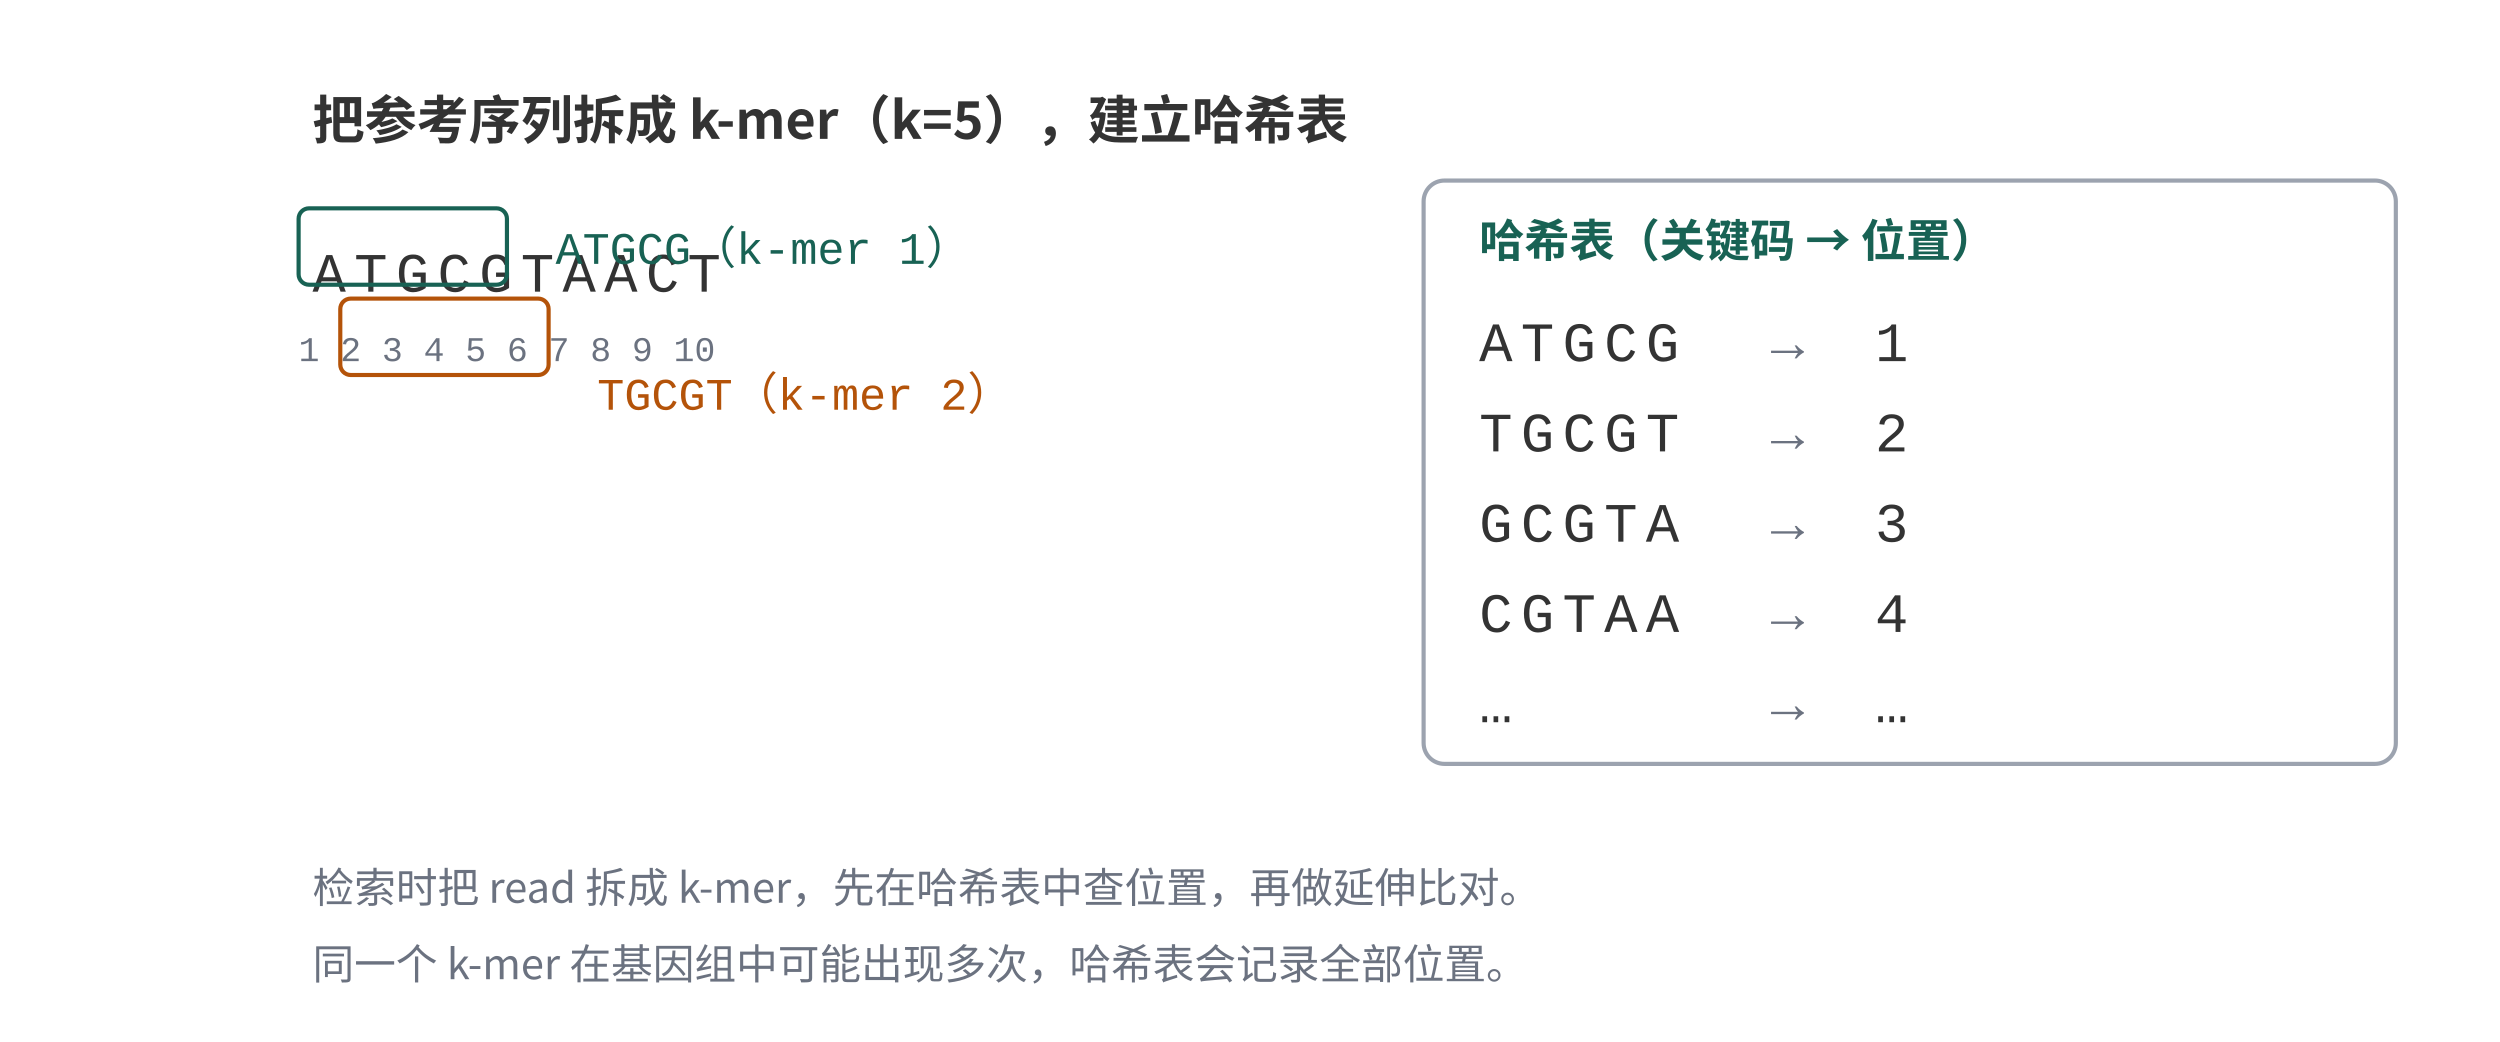
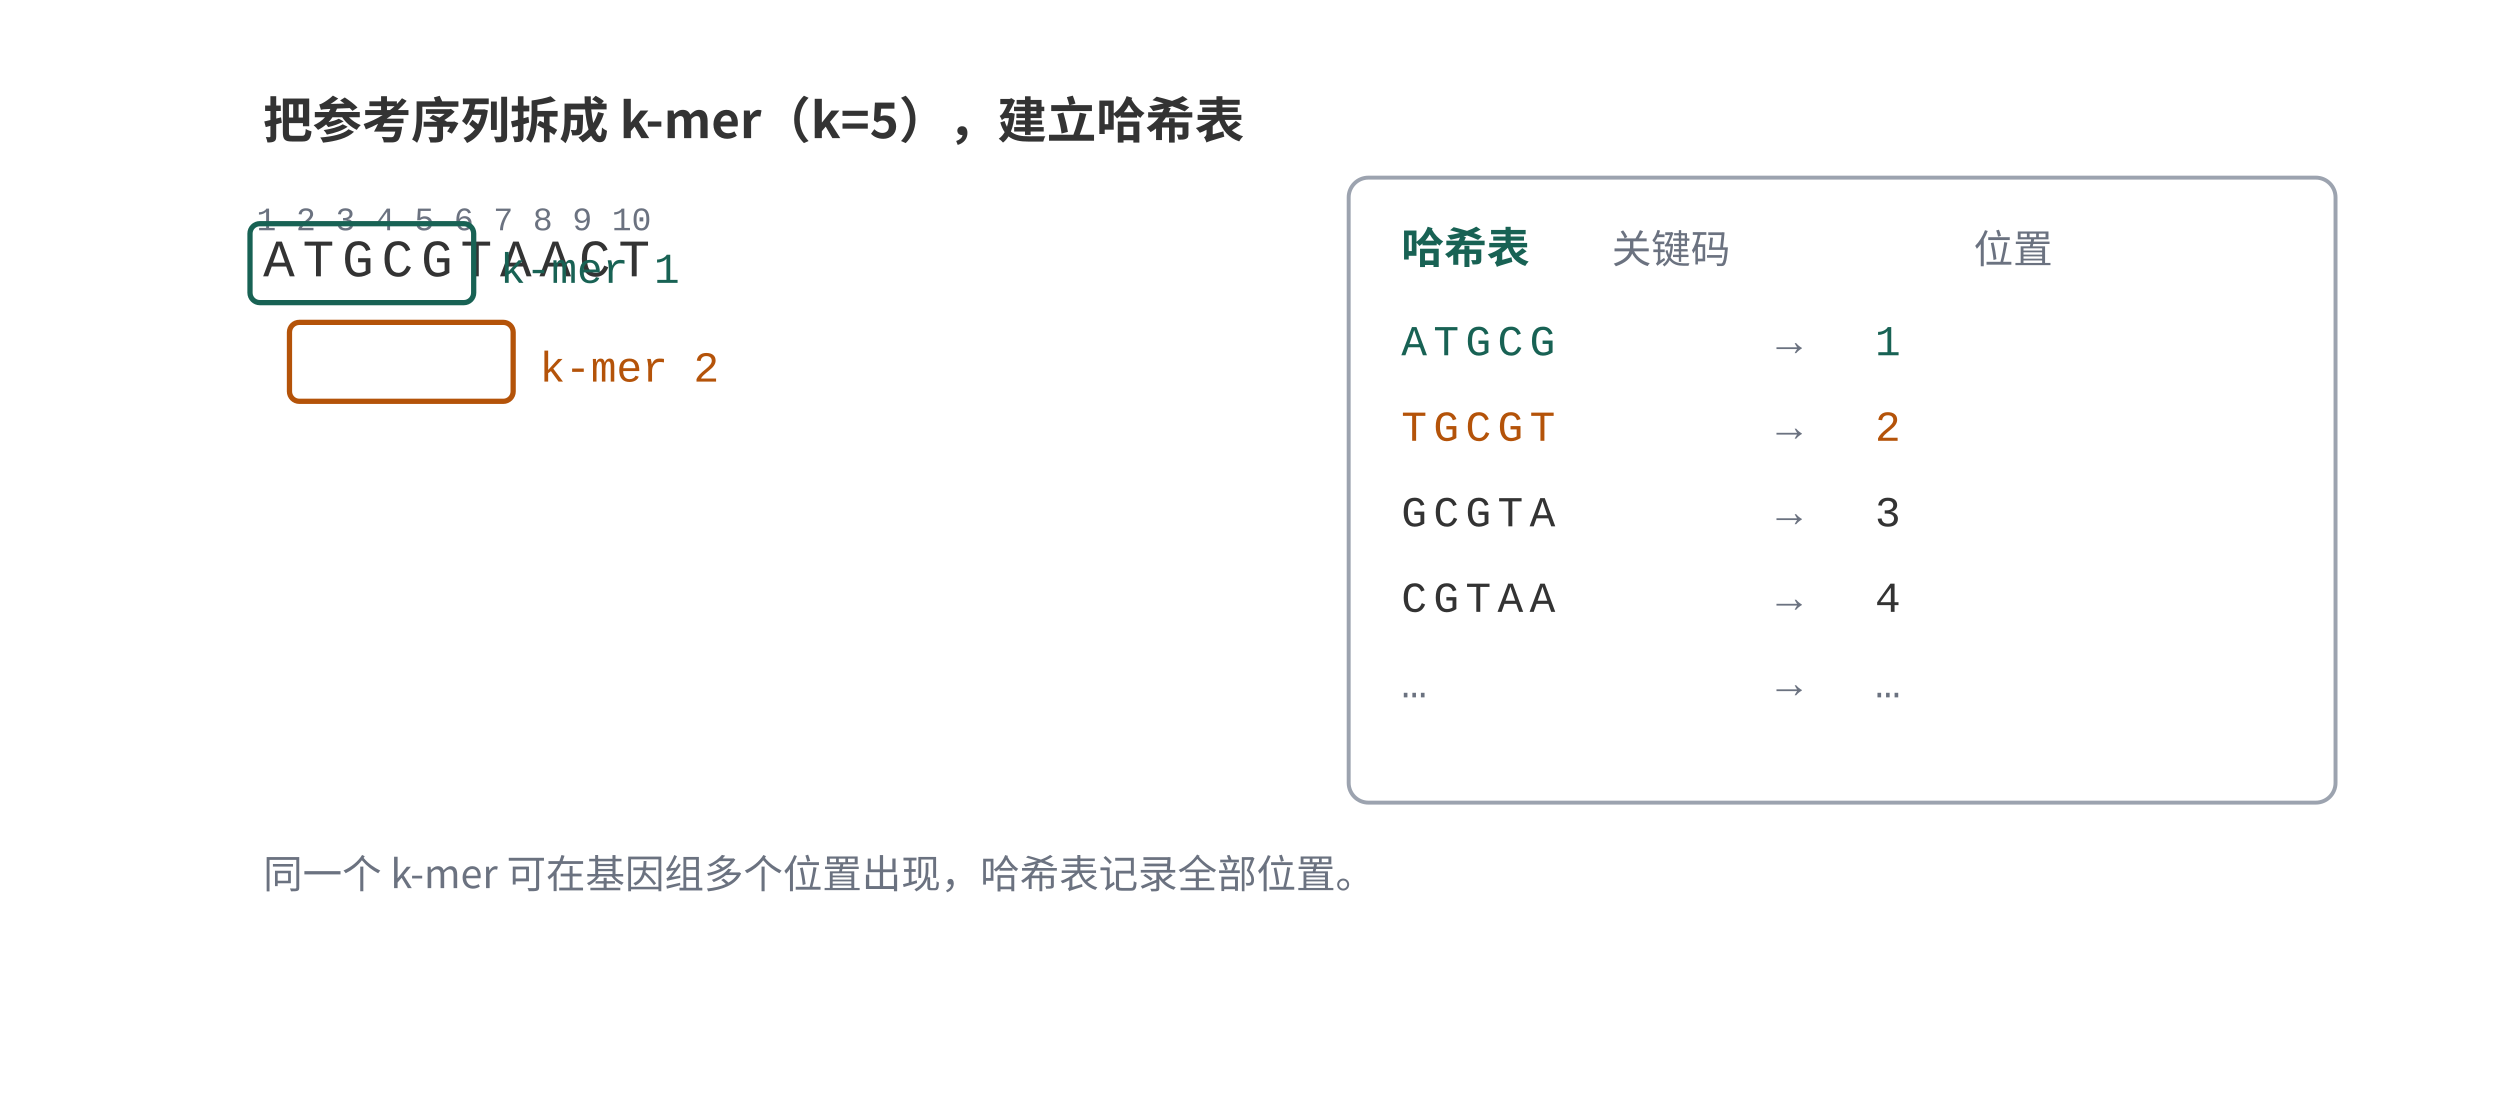
- <svg xmlns="http://www.w3.org/2000/svg" viewBox="0 0 720 300" role="img" aria-labelledby="t d">
-   <text x="90" y="40" font-family="'PingFang SC', 'Hiragino Sans GB', 'Microsoft YaHei', 'Noto Sans CJK SC', sans-serif" font-size="15" fill="#333333" font-weight="bold" text-anchor="start">把参考序列拆成 k-mer（k=5），建立哈希表</text>
-   <text x="90" y="84" font-family="ui-monospace, 'SFMono-Regular', Menlo, Consolas, 'Liberation Mono', monospace" font-size="16" fill="#333333" font-weight="normal" text-anchor="start">A</text>
-   <text x="102" y="84" font-family="ui-monospace, 'SFMono-Regular', Menlo, Consolas, 'Liberation Mono', monospace" font-size="16" fill="#333333" font-weight="normal" text-anchor="start">T</text>
-   <text x="114" y="84" font-family="ui-monospace, 'SFMono-Regular', Menlo, Consolas, 'Liberation Mono', monospace" font-size="16" fill="#333333" font-weight="normal" text-anchor="start">G</text>
-   <text x="126" y="84" font-family="ui-monospace, 'SFMono-Regular', Menlo, Consolas, 'Liberation Mono', monospace" font-size="16" fill="#333333" font-weight="normal" text-anchor="start">C</text>
-   <text x="138" y="84" font-family="ui-monospace, 'SFMono-Regular', Menlo, Consolas, 'Liberation Mono', monospace" font-size="16" fill="#333333" font-weight="normal" text-anchor="start">G</text>
-   <text x="150" y="84" font-family="ui-monospace, 'SFMono-Regular', Menlo, Consolas, 'Liberation Mono', monospace" font-size="16" fill="#333333" font-weight="normal" text-anchor="start">T</text>
-   <text x="162" y="84" font-family="ui-monospace, 'SFMono-Regular', Menlo, Consolas, 'Liberation Mono', monospace" font-size="16" fill="#333333" font-weight="normal" text-anchor="start">A</text>
-   <text x="174" y="84" font-family="ui-monospace, 'SFMono-Regular', Menlo, Consolas, 'Liberation Mono', monospace" font-size="16" fill="#333333" font-weight="normal" text-anchor="start">A</text>
-   <text x="186" y="84" font-family="ui-monospace, 'SFMono-Regular', Menlo, Consolas, 'Liberation Mono', monospace" font-size="16" fill="#333333" font-weight="normal" text-anchor="start">C</text>
-   <text x="198" y="84" font-family="ui-monospace, 'SFMono-Regular', Menlo, Consolas, 'Liberation Mono', monospace" font-size="16" fill="#333333" font-weight="normal" text-anchor="start">T</text>
-   <text x="86" y="104" font-family="ui-monospace, 'SFMono-Regular', Menlo, Consolas, 'Liberation Mono', monospace" font-size="10" fill="#6b7280" font-weight="normal" text-anchor="start">1</text>
-   <text x="98" y="104" font-family="ui-monospace, 'SFMono-Regular', Menlo, Consolas, 'Liberation Mono', monospace" font-size="10" fill="#6b7280" font-weight="normal" text-anchor="start">2</text>
-   <text x="110" y="104" font-family="ui-monospace, 'SFMono-Regular', Menlo, Consolas, 'Liberation Mono', monospace" font-size="10" fill="#6b7280" font-weight="normal" text-anchor="start">3</text>
-   <text x="122" y="104" font-family="ui-monospace, 'SFMono-Regular', Menlo, Consolas, 'Liberation Mono', monospace" font-size="10" fill="#6b7280" font-weight="normal" text-anchor="start">4</text>
-   <text x="134" y="104" font-family="ui-monospace, 'SFMono-Regular', Menlo, Consolas, 'Liberation Mono', monospace" font-size="10" fill="#6b7280" font-weight="normal" text-anchor="start">5</text>
-   <text x="146" y="104" font-family="ui-monospace, 'SFMono-Regular', Menlo, Consolas, 'Liberation Mono', monospace" font-size="10" fill="#6b7280" font-weight="normal" text-anchor="start">6</text>
-   <text x="158" y="104" font-family="ui-monospace, 'SFMono-Regular', Menlo, Consolas, 'Liberation Mono', monospace" font-size="10" fill="#6b7280" font-weight="normal" text-anchor="start">7</text>
-   <text x="170" y="104" font-family="ui-monospace, 'SFMono-Regular', Menlo, Consolas, 'Liberation Mono', monospace" font-size="10" fill="#6b7280" font-weight="normal" text-anchor="start">8</text>
-   <text x="182" y="104" font-family="ui-monospace, 'SFMono-Regular', Menlo, Consolas, 'Liberation Mono', monospace" font-size="10" fill="#6b7280" font-weight="normal" text-anchor="start">9</text>
-   <text x="194" y="104" font-family="ui-monospace, 'SFMono-Regular', Menlo, Consolas, 'Liberation Mono', monospace" font-size="10" fill="#6b7280" font-weight="normal" text-anchor="start">10</text>
-   <rect x="86" y="60" width="60" height="22" rx="3" fill="none" stroke="#186254" stroke-width="1.2" />
-   <rect x="98" y="86" width="60" height="22" rx="3" fill="none" stroke="#b45309" stroke-width="1.2" />
-   <text x="160" y="76" font-family="ui-monospace, 'SFMono-Regular', Menlo, Consolas, 'Liberation Mono', monospace" font-size="13" fill="#186254" font-weight="normal" text-anchor="start">ATGCG（k-mer 1）</text>
-   <text x="172" y="118" font-family="ui-monospace, 'SFMono-Regular', Menlo, Consolas, 'Liberation Mono', monospace" font-size="13" fill="#b45309" font-weight="normal" text-anchor="start">TGCGT（k-mer 2）</text>
-   <rect x="410" y="52" width="280" height="168" rx="6" fill="none" stroke="#9ca3af" stroke-width="1.2" />
-   <text x="426" y="74" font-family="'PingFang SC', 'Hiragino Sans GB', 'Microsoft YaHei', 'Noto Sans CJK SC', sans-serif" font-size="13" fill="#186254" font-weight="bold" text-anchor="start">哈希表（关键码 → 位置）</text>
-   <text x="426" y="104" font-family="ui-monospace, 'SFMono-Regular', Menlo, Consolas, 'Liberation Mono', monospace" font-size="16" fill="#333333" font-weight="normal" text-anchor="start">A</text>
-   <text x="438" y="104" font-family="ui-monospace, 'SFMono-Regular', Menlo, Consolas, 'Liberation Mono', monospace" font-size="16" fill="#333333" font-weight="normal" text-anchor="start">T</text>
-   <text x="450" y="104" font-family="ui-monospace, 'SFMono-Regular', Menlo, Consolas, 'Liberation Mono', monospace" font-size="16" fill="#333333" font-weight="normal" text-anchor="start">G</text>
-   <text x="462" y="104" font-family="ui-monospace, 'SFMono-Regular', Menlo, Consolas, 'Liberation Mono', monospace" font-size="16" fill="#333333" font-weight="normal" text-anchor="start">C</text>
-   <text x="474" y="104" font-family="ui-monospace, 'SFMono-Regular', Menlo, Consolas, 'Liberation Mono', monospace" font-size="16" fill="#333333" font-weight="normal" text-anchor="start">G</text>
-   <text x="510" y="104" font-family="ui-monospace, 'SFMono-Regular', Menlo, Consolas, 'Liberation Mono', monospace" font-size="16" fill="#6b7280" font-weight="normal" text-anchor="start">→</text>
-   <text x="540" y="104" font-family="ui-monospace, 'SFMono-Regular', Menlo, Consolas, 'Liberation Mono', monospace" font-size="16" fill="#333333" font-weight="normal" text-anchor="start">1</text>
-   <text x="426" y="130" font-family="ui-monospace, 'SFMono-Regular', Menlo, Consolas, 'Liberation Mono', monospace" font-size="16" fill="#333333" font-weight="normal" text-anchor="start">T</text>
-   <text x="438" y="130" font-family="ui-monospace, 'SFMono-Regular', Menlo, Consolas, 'Liberation Mono', monospace" font-size="16" fill="#333333" font-weight="normal" text-anchor="start">G</text>
-   <text x="450" y="130" font-family="ui-monospace, 'SFMono-Regular', Menlo, Consolas, 'Liberation Mono', monospace" font-size="16" fill="#333333" font-weight="normal" text-anchor="start">C</text>
-   <text x="462" y="130" font-family="ui-monospace, 'SFMono-Regular', Menlo, Consolas, 'Liberation Mono', monospace" font-size="16" fill="#333333" font-weight="normal" text-anchor="start">G</text>
-   <text x="474" y="130" font-family="ui-monospace, 'SFMono-Regular', Menlo, Consolas, 'Liberation Mono', monospace" font-size="16" fill="#333333" font-weight="normal" text-anchor="start">T</text>
-   <text x="510" y="130" font-family="ui-monospace, 'SFMono-Regular', Menlo, Consolas, 'Liberation Mono', monospace" font-size="16" fill="#6b7280" font-weight="normal" text-anchor="start">→</text>
-   <text x="540" y="130" font-family="ui-monospace, 'SFMono-Regular', Menlo, Consolas, 'Liberation Mono', monospace" font-size="16" fill="#333333" font-weight="normal" text-anchor="start">2</text>
-   <text x="426" y="156" font-family="ui-monospace, 'SFMono-Regular', Menlo, Consolas, 'Liberation Mono', monospace" font-size="16" fill="#333333" font-weight="normal" text-anchor="start">G</text>
-   <text x="438" y="156" font-family="ui-monospace, 'SFMono-Regular', Menlo, Consolas, 'Liberation Mono', monospace" font-size="16" fill="#333333" font-weight="normal" text-anchor="start">C</text>
-   <text x="450" y="156" font-family="ui-monospace, 'SFMono-Regular', Menlo, Consolas, 'Liberation Mono', monospace" font-size="16" fill="#333333" font-weight="normal" text-anchor="start">G</text>
-   <text x="462" y="156" font-family="ui-monospace, 'SFMono-Regular', Menlo, Consolas, 'Liberation Mono', monospace" font-size="16" fill="#333333" font-weight="normal" text-anchor="start">T</text>
-   <text x="474" y="156" font-family="ui-monospace, 'SFMono-Regular', Menlo, Consolas, 'Liberation Mono', monospace" font-size="16" fill="#333333" font-weight="normal" text-anchor="start">A</text>
-   <text x="510" y="156" font-family="ui-monospace, 'SFMono-Regular', Menlo, Consolas, 'Liberation Mono', monospace" font-size="16" fill="#6b7280" font-weight="normal" text-anchor="start">→</text>
-   <text x="540" y="156" font-family="ui-monospace, 'SFMono-Regular', Menlo, Consolas, 'Liberation Mono', monospace" font-size="16" fill="#333333" font-weight="normal" text-anchor="start">3</text>
-   <text x="426" y="182" font-family="ui-monospace, 'SFMono-Regular', Menlo, Consolas, 'Liberation Mono', monospace" font-size="16" fill="#333333" font-weight="normal" text-anchor="start">C</text>
-   <text x="438" y="182" font-family="ui-monospace, 'SFMono-Regular', Menlo, Consolas, 'Liberation Mono', monospace" font-size="16" fill="#333333" font-weight="normal" text-anchor="start">G</text>
-   <text x="450" y="182" font-family="ui-monospace, 'SFMono-Regular', Menlo, Consolas, 'Liberation Mono', monospace" font-size="16" fill="#333333" font-weight="normal" text-anchor="start">T</text>
-   <text x="462" y="182" font-family="ui-monospace, 'SFMono-Regular', Menlo, Consolas, 'Liberation Mono', monospace" font-size="16" fill="#333333" font-weight="normal" text-anchor="start">A</text>
-   <text x="474" y="182" font-family="ui-monospace, 'SFMono-Regular', Menlo, Consolas, 'Liberation Mono', monospace" font-size="16" fill="#333333" font-weight="normal" text-anchor="start">A</text>
-   <text x="510" y="182" font-family="ui-monospace, 'SFMono-Regular', Menlo, Consolas, 'Liberation Mono', monospace" font-size="16" fill="#6b7280" font-weight="normal" text-anchor="start">→</text>
-   <text x="540" y="182" font-family="ui-monospace, 'SFMono-Regular', Menlo, Consolas, 'Liberation Mono', monospace" font-size="16" fill="#333333" font-weight="normal" text-anchor="start">4</text>
-   <text x="426" y="208" font-family="ui-monospace, 'SFMono-Regular', Menlo, Consolas, 'Liberation Mono', monospace" font-size="16" fill="#333333" font-weight="normal" text-anchor="start">…</text>
-   <text x="510" y="208" font-family="ui-monospace, 'SFMono-Regular', Menlo, Consolas, 'Liberation Mono', monospace" font-size="16" fill="#6b7280" font-weight="normal" text-anchor="start">→</text>
-   <text x="540" y="208" font-family="ui-monospace, 'SFMono-Regular', Menlo, Consolas, 'Liberation Mono', monospace" font-size="16" fill="#333333" font-weight="normal" text-anchor="start">…</text>
-   <text x="90" y="260" font-family="'PingFang SC', 'Hiragino Sans GB', 'Microsoft YaHei', 'Noto Sans CJK SC', sans-serif" font-size="12" fill="#6b7280" font-weight="normal" text-anchor="start">检索时把 read 拆成 k-mer，先在哈希表中查位置，再做延伸比对。</text>
-   <text x="90" y="282" font-family="'PingFang SC', 'Hiragino Sans GB', 'Microsoft YaHei', 'Noto Sans CJK SC', sans-serif" font-size="12" fill="#6b7280" font-weight="normal" text-anchor="start">同一个 k-mer 在基因组中可能出现多次，哈希表会记录全部位置。</text>
+ <svg xmlns="http://www.w3.org/2000/svg" viewBox="0 0 760 340" role="img" aria-labelledby="t d">
+   <text x="80" y="42" font-family="'PingFang SC', 'Hiragino Sans GB', 'Microsoft YaHei', 'Noto Sans CJK SC', sans-serif" font-size="15" fill="#333333" font-weight="bold" text-anchor="start">把参考序列拆成 k-mer（k=5），建立哈希表</text>
+   <text x="80" y="84" font-family="ui-monospace, 'SFMono-Regular', Menlo, Consolas, 'Liberation Mono', monospace" font-size="16" fill="#333333" font-weight="normal" text-anchor="start">A</text>
+   <text x="92" y="84" font-family="ui-monospace, 'SFMono-Regular', Menlo, Consolas, 'Liberation Mono', monospace" font-size="16" fill="#333333" font-weight="normal" text-anchor="start">T</text>
+   <text x="104" y="84" font-family="ui-monospace, 'SFMono-Regular', Menlo, Consolas, 'Liberation Mono', monospace" font-size="16" fill="#333333" font-weight="normal" text-anchor="start">G</text>
+   <text x="116" y="84" font-family="ui-monospace, 'SFMono-Regular', Menlo, Consolas, 'Liberation Mono', monospace" font-size="16" fill="#333333" font-weight="normal" text-anchor="start">C</text>
+   <text x="128" y="84" font-family="ui-monospace, 'SFMono-Regular', Menlo, Consolas, 'Liberation Mono', monospace" font-size="16" fill="#333333" font-weight="normal" text-anchor="start">G</text>
+   <text x="140" y="84" font-family="ui-monospace, 'SFMono-Regular', Menlo, Consolas, 'Liberation Mono', monospace" font-size="16" fill="#333333" font-weight="normal" text-anchor="start">T</text>
+   <text x="152" y="84" font-family="ui-monospace, 'SFMono-Regular', Menlo, Consolas, 'Liberation Mono', monospace" font-size="16" fill="#333333" font-weight="normal" text-anchor="start">A</text>
+   <text x="164" y="84" font-family="ui-monospace, 'SFMono-Regular', Menlo, Consolas, 'Liberation Mono', monospace" font-size="16" fill="#333333" font-weight="normal" text-anchor="start">A</text>
+   <text x="176" y="84" font-family="ui-monospace, 'SFMono-Regular', Menlo, Consolas, 'Liberation Mono', monospace" font-size="16" fill="#333333" font-weight="normal" text-anchor="start">C</text>
+   <text x="188" y="84" font-family="ui-monospace, 'SFMono-Regular', Menlo, Consolas, 'Liberation Mono', monospace" font-size="16" fill="#333333" font-weight="normal" text-anchor="start">T</text>
+   <text x="78" y="70" font-family="ui-monospace, 'SFMono-Regular', Menlo, Consolas, 'Liberation Mono', monospace" font-size="10" fill="#6b7280" font-weight="normal" text-anchor="start">1</text>
+   <text x="90" y="70" font-family="ui-monospace, 'SFMono-Regular', Menlo, Consolas, 'Liberation Mono', monospace" font-size="10" fill="#6b7280" font-weight="normal" text-anchor="start">2</text>
+   <text x="102" y="70" font-family="ui-monospace, 'SFMono-Regular', Menlo, Consolas, 'Liberation Mono', monospace" font-size="10" fill="#6b7280" font-weight="normal" text-anchor="start">3</text>
+   <text x="114" y="70" font-family="ui-monospace, 'SFMono-Regular', Menlo, Consolas, 'Liberation Mono', monospace" font-size="10" fill="#6b7280" font-weight="normal" text-anchor="start">4</text>
+   <text x="126" y="70" font-family="ui-monospace, 'SFMono-Regular', Menlo, Consolas, 'Liberation Mono', monospace" font-size="10" fill="#6b7280" font-weight="normal" text-anchor="start">5</text>
+   <text x="138" y="70" font-family="ui-monospace, 'SFMono-Regular', Menlo, Consolas, 'Liberation Mono', monospace" font-size="10" fill="#6b7280" font-weight="normal" text-anchor="start">6</text>
+   <text x="150" y="70" font-family="ui-monospace, 'SFMono-Regular', Menlo, Consolas, 'Liberation Mono', monospace" font-size="10" fill="#6b7280" font-weight="normal" text-anchor="start">7</text>
+   <text x="162" y="70" font-family="ui-monospace, 'SFMono-Regular', Menlo, Consolas, 'Liberation Mono', monospace" font-size="10" fill="#6b7280" font-weight="normal" text-anchor="start">8</text>
+   <text x="174" y="70" font-family="ui-monospace, 'SFMono-Regular', Menlo, Consolas, 'Liberation Mono', monospace" font-size="10" fill="#6b7280" font-weight="normal" text-anchor="start">9</text>
+   <text x="186" y="70" font-family="ui-monospace, 'SFMono-Regular', Menlo, Consolas, 'Liberation Mono', monospace" font-size="10" fill="#6b7280" font-weight="normal" text-anchor="start">10</text>
+   <rect x="76" y="68" width="68" height="24" rx="3" fill="none" stroke="#186254" stroke-width="1.6" />
+   <text x="152" y="86" font-family="ui-monospace, 'SFMono-Regular', Menlo, Consolas, 'Liberation Mono', monospace" font-size="13" fill="#186254" font-weight="normal" text-anchor="start">k-mer 1</text>
+   <rect x="88" y="98" width="68" height="24" rx="3" fill="none" stroke="#b45309" stroke-width="1.6" />
+   <text x="164" y="116" font-family="ui-monospace, 'SFMono-Regular', Menlo, Consolas, 'Liberation Mono', monospace" font-size="13" fill="#b45309" font-weight="normal" text-anchor="start">k-mer 2</text>
+   <rect x="410" y="54" width="300" height="190" rx="6" fill="none" stroke="#9ca3af" stroke-width="1.2" />
+   <text x="426" y="80" font-family="'PingFang SC', 'Hiragino Sans GB', 'Microsoft YaHei', 'Noto Sans CJK SC', sans-serif" font-size="13" fill="#186254" font-weight="bold" text-anchor="start">哈希表</text>
+   <text x="490" y="80" font-family="'PingFang SC', 'Hiragino Sans GB', 'Microsoft YaHei', 'Noto Sans CJK SC', sans-serif" font-size="12" fill="#6b7280" font-weight="normal" text-anchor="start">关键码</text>
+   <text x="600" y="80" font-family="'PingFang SC', 'Hiragino Sans GB', 'Microsoft YaHei', 'Noto Sans CJK SC', sans-serif" font-size="12" fill="#6b7280" font-weight="normal" text-anchor="start">位置</text>
+   <text x="426.0" y="108" font-family="ui-monospace, 'SFMono-Regular', Menlo, Consolas, 'Liberation Mono', monospace" font-size="13" fill="#186254" font-weight="normal" text-anchor="start">A</text>
+   <text x="435.75" y="108" font-family="ui-monospace, 'SFMono-Regular', Menlo, Consolas, 'Liberation Mono', monospace" font-size="13" fill="#186254" font-weight="normal" text-anchor="start">T</text>
+   <text x="445.5" y="108" font-family="ui-monospace, 'SFMono-Regular', Menlo, Consolas, 'Liberation Mono', monospace" font-size="13" fill="#186254" font-weight="normal" text-anchor="start">G</text>
+   <text x="455.25" y="108" font-family="ui-monospace, 'SFMono-Regular', Menlo, Consolas, 'Liberation Mono', monospace" font-size="13" fill="#186254" font-weight="normal" text-anchor="start">C</text>
+   <text x="465.0" y="108" font-family="ui-monospace, 'SFMono-Regular', Menlo, Consolas, 'Liberation Mono', monospace" font-size="13" fill="#186254" font-weight="normal" text-anchor="start">G</text>
+   <text x="540" y="108" font-family="ui-monospace, 'SFMono-Regular', Menlo, Consolas, 'Liberation Mono', monospace" font-size="13" fill="#6b7280" font-weight="normal" text-anchor="start">→</text>
+   <text x="570.0" y="108" font-family="ui-monospace, 'SFMono-Regular', Menlo, Consolas, 'Liberation Mono', monospace" font-size="13" fill="#186254" font-weight="normal" text-anchor="start">1</text>
+   <text x="426.0" y="134" font-family="ui-monospace, 'SFMono-Regular', Menlo, Consolas, 'Liberation Mono', monospace" font-size="13" fill="#b45309" font-weight="normal" text-anchor="start">T</text>
+   <text x="435.75" y="134" font-family="ui-monospace, 'SFMono-Regular', Menlo, Consolas, 'Liberation Mono', monospace" font-size="13" fill="#b45309" font-weight="normal" text-anchor="start">G</text>
+   <text x="445.5" y="134" font-family="ui-monospace, 'SFMono-Regular', Menlo, Consolas, 'Liberation Mono', monospace" font-size="13" fill="#b45309" font-weight="normal" text-anchor="start">C</text>
+   <text x="455.25" y="134" font-family="ui-monospace, 'SFMono-Regular', Menlo, Consolas, 'Liberation Mono', monospace" font-size="13" fill="#b45309" font-weight="normal" text-anchor="start">G</text>
+   <text x="465.0" y="134" font-family="ui-monospace, 'SFMono-Regular', Menlo, Consolas, 'Liberation Mono', monospace" font-size="13" fill="#b45309" font-weight="normal" text-anchor="start">T</text>
+   <text x="540" y="134" font-family="ui-monospace, 'SFMono-Regular', Menlo, Consolas, 'Liberation Mono', monospace" font-size="13" fill="#6b7280" font-weight="normal" text-anchor="start">→</text>
+   <text x="570.0" y="134" font-family="ui-monospace, 'SFMono-Regular', Menlo, Consolas, 'Liberation Mono', monospace" font-size="13" fill="#b45309" font-weight="normal" text-anchor="start">2</text>
+   <text x="426.0" y="160" font-family="ui-monospace, 'SFMono-Regular', Menlo, Consolas, 'Liberation Mono', monospace" font-size="13" fill="#333333" font-weight="normal" text-anchor="start">G</text>
+   <text x="435.75" y="160" font-family="ui-monospace, 'SFMono-Regular', Menlo, Consolas, 'Liberation Mono', monospace" font-size="13" fill="#333333" font-weight="normal" text-anchor="start">C</text>
+   <text x="445.5" y="160" font-family="ui-monospace, 'SFMono-Regular', Menlo, Consolas, 'Liberation Mono', monospace" font-size="13" fill="#333333" font-weight="normal" text-anchor="start">G</text>
+   <text x="455.25" y="160" font-family="ui-monospace, 'SFMono-Regular', Menlo, Consolas, 'Liberation Mono', monospace" font-size="13" fill="#333333" font-weight="normal" text-anchor="start">T</text>
+   <text x="465.0" y="160" font-family="ui-monospace, 'SFMono-Regular', Menlo, Consolas, 'Liberation Mono', monospace" font-size="13" fill="#333333" font-weight="normal" text-anchor="start">A</text>
+   <text x="540" y="160" font-family="ui-monospace, 'SFMono-Regular', Menlo, Consolas, 'Liberation Mono', monospace" font-size="13" fill="#6b7280" font-weight="normal" text-anchor="start">→</text>
+   <text x="570.0" y="160" font-family="ui-monospace, 'SFMono-Regular', Menlo, Consolas, 'Liberation Mono', monospace" font-size="13" fill="#333333" font-weight="normal" text-anchor="start">3</text>
+   <text x="426.0" y="186" font-family="ui-monospace, 'SFMono-Regular', Menlo, Consolas, 'Liberation Mono', monospace" font-size="13" fill="#333333" font-weight="normal" text-anchor="start">C</text>
+   <text x="435.75" y="186" font-family="ui-monospace, 'SFMono-Regular', Menlo, Consolas, 'Liberation Mono', monospace" font-size="13" fill="#333333" font-weight="normal" text-anchor="start">G</text>
+   <text x="445.5" y="186" font-family="ui-monospace, 'SFMono-Regular', Menlo, Consolas, 'Liberation Mono', monospace" font-size="13" fill="#333333" font-weight="normal" text-anchor="start">T</text>
+   <text x="455.25" y="186" font-family="ui-monospace, 'SFMono-Regular', Menlo, Consolas, 'Liberation Mono', monospace" font-size="13" fill="#333333" font-weight="normal" text-anchor="start">A</text>
+   <text x="465.0" y="186" font-family="ui-monospace, 'SFMono-Regular', Menlo, Consolas, 'Liberation Mono', monospace" font-size="13" fill="#333333" font-weight="normal" text-anchor="start">A</text>
+   <text x="540" y="186" font-family="ui-monospace, 'SFMono-Regular', Menlo, Consolas, 'Liberation Mono', monospace" font-size="13" fill="#6b7280" font-weight="normal" text-anchor="start">→</text>
+   <text x="570.0" y="186" font-family="ui-monospace, 'SFMono-Regular', Menlo, Consolas, 'Liberation Mono', monospace" font-size="13" fill="#333333" font-weight="normal" text-anchor="start">4</text>
+   <text x="426.0" y="212" font-family="ui-monospace, 'SFMono-Regular', Menlo, Consolas, 'Liberation Mono', monospace" font-size="13" fill="#6b7280" font-weight="normal" text-anchor="start">…</text>
+   <text x="540" y="212" font-family="ui-monospace, 'SFMono-Regular', Menlo, Consolas, 'Liberation Mono', monospace" font-size="13" fill="#6b7280" font-weight="normal" text-anchor="start">→</text>
+   <text x="570.0" y="212" font-family="ui-monospace, 'SFMono-Regular', Menlo, Consolas, 'Liberation Mono', monospace" font-size="13" fill="#6b7280" font-weight="normal" text-anchor="start">…</text>
+   <text x="80" y="270" font-family="'PingFang SC', 'Hiragino Sans GB', 'Microsoft YaHei', 'Noto Sans CJK SC', sans-serif" font-size="12" fill="#6b7280" font-weight="normal" text-anchor="start">同一个 k-mer 可在基因组多个位置出现，哈希表记录全部位置。</text>
</svg>
